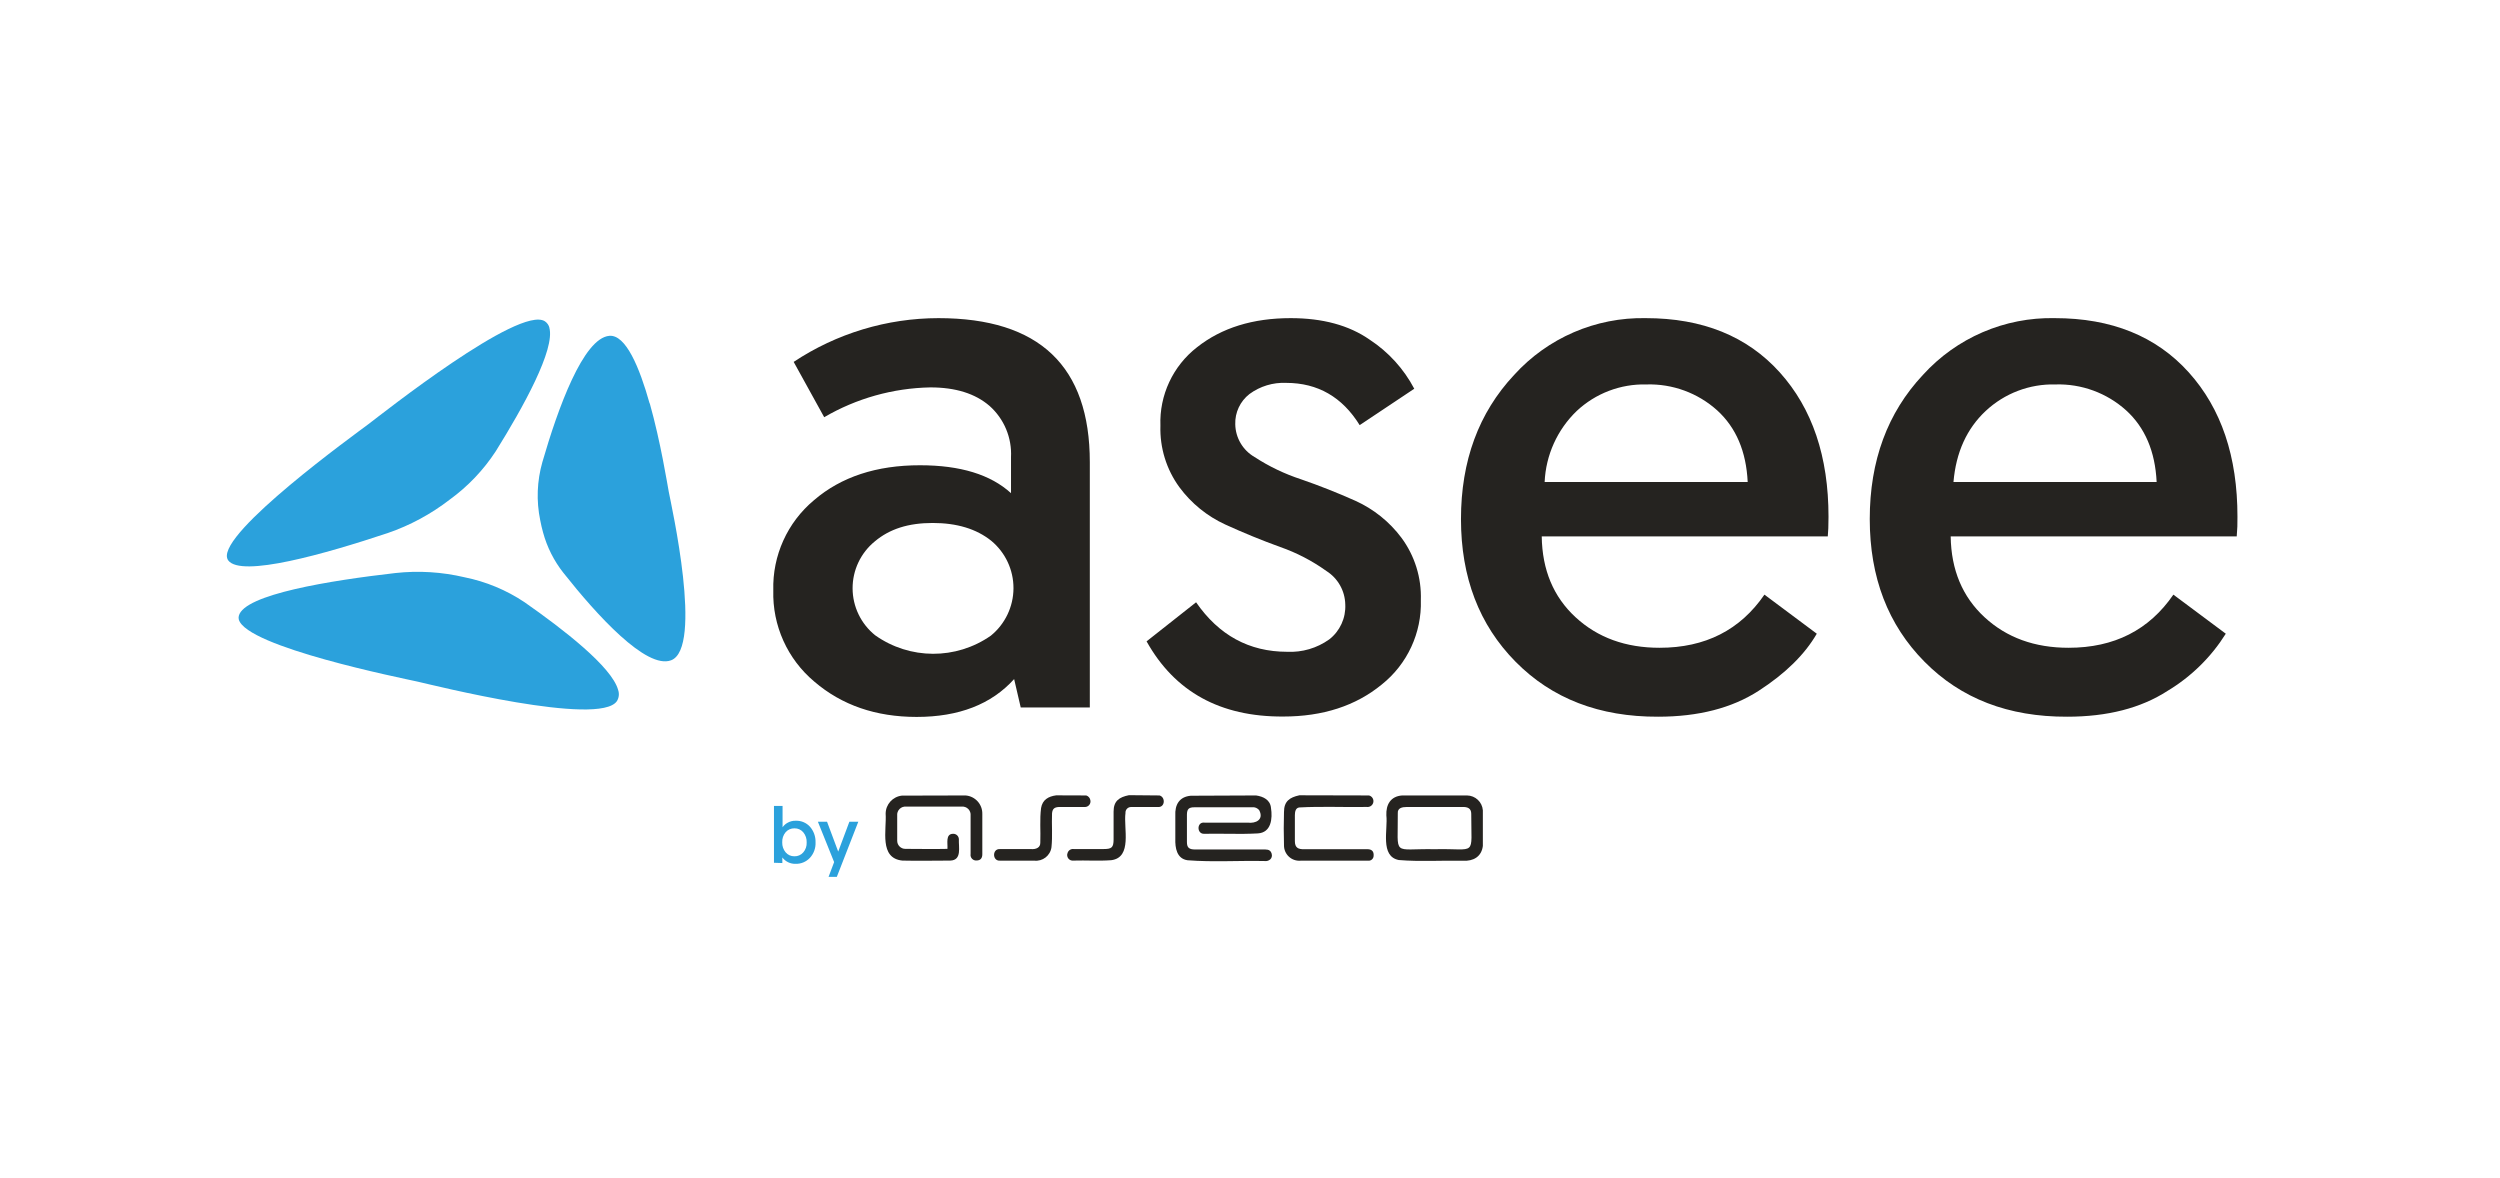
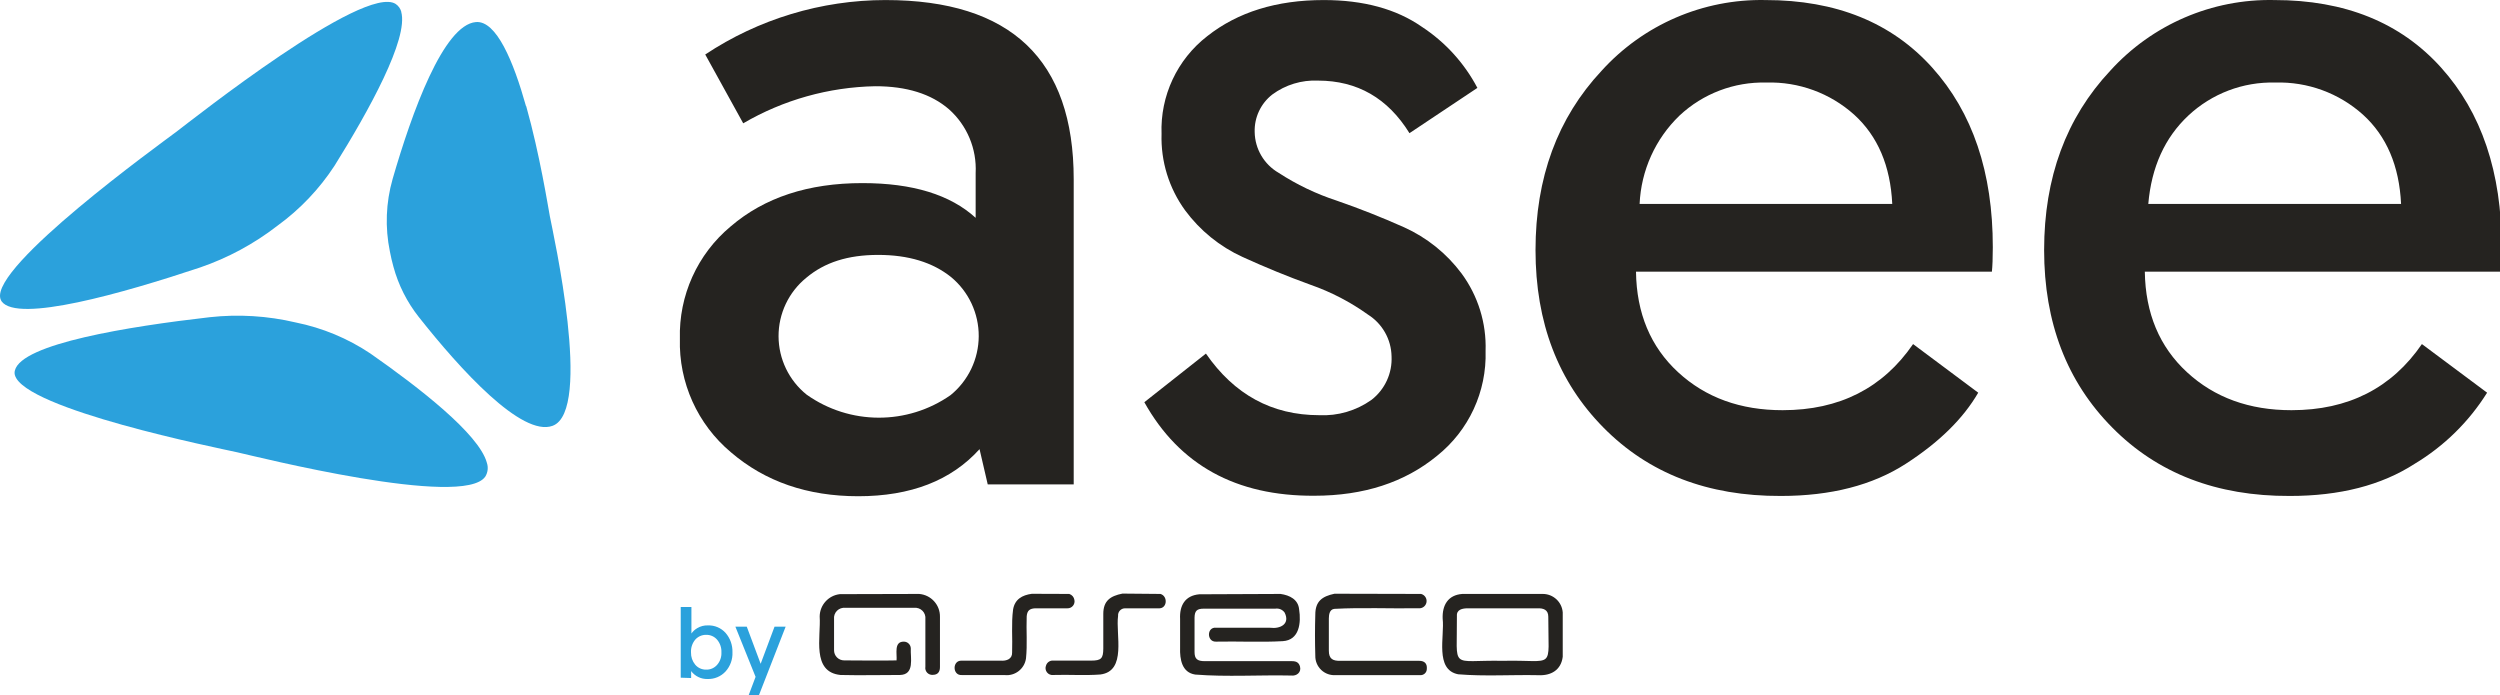
- <svg xmlns="http://www.w3.org/2000/svg" viewBox="0 0 447.92 211.03">
-   <defs>
-     <style>.cls-1{fill:#2ba1dc;}.cls-2{fill:#252320;}</style>
-   </defs>
-   <g id="full_color" data-name="full color">
-     <path class="cls-1" d="M116.39,72.28c-1.81-6.46-4.27-12.36-7.21-12.11-4.68.39-9.24,13.06-12,22.61a21.88,21.88,0,0,0-.39,10.43q.21,1.11.51,2.19a20.21,20.21,0,0,0,3.65,7.24c6,7.59,14.84,17.3,19.27,15.67,5.81-2.14.06-27.77-.4-30.2-.24-1.26-1.44-8.87-3.4-15.83" />
-     <path class="cls-1" d="M98.45,58.75a2,2,0,0,0-.83-1.19C93.05,54.65,68.4,74.19,66,76s-26.64,19.28-25.3,24a1.38,1.38,0,0,0,.18.39c2.28,3.15,17.42-1.16,28.58-4.88a38.65,38.65,0,0,0,11.12-6,32.87,32.87,0,0,0,8.25-8.67c4.9-7.86,10.68-18.27,9.59-22.15" />
-     <path class="cls-1" d="M110.74,123.58c-1.16-4.11-9.75-10.79-16.77-15.69a30,30,0,0,0-10.73-4.46,36.57,36.57,0,0,0-12.4-.76c-11.61,1.33-27.1,3.81-28.05,7.67a1.27,1.27,0,0,0,0,.67c1.38,4.91,29.27,10.5,32,11.11s32.6,8.12,35.74,3.5a2.34,2.34,0,0,0,.22-2" />
-     <path class="cls-2" d="M138.55,105.78a20.32,20.32,0,0,1,7.3-16.17q7.29-6.26,19-6.25,10.81,0,16.29,5V81.92a11.52,11.52,0,0,0-3.84-9.19q-3.85-3.33-10.63-3.32a39.14,39.14,0,0,0-19,5.34l-5.47-9.91A47,47,0,0,1,168.14,57q27.12,0,27.12,25.81v43.94H182.88l-1.18-5.08q-6.12,6.78-17.47,6.78-10.95,0-18.32-6.32A20.57,20.57,0,0,1,138.55,105.78ZM156.74,97a10.82,10.82,0,0,0,.06,16.82,18,18,0,0,0,20.73.07,11,11,0,0,0,.07-17c-2.66-2.13-6.15-3.19-10.5-3.19S159.39,94.77,156.74,97Z" />
-     <path class="cls-2" d="M205.43,114.91l8.87-7q6.12,8.86,16.3,8.87a12,12,0,0,0,7.56-2.22,7.47,7.47,0,0,0,2.87-6.26,7.26,7.26,0,0,0-3.39-6A32.73,32.73,0,0,0,229.36,98q-4.89-1.77-9.78-4a21.27,21.27,0,0,1-8.28-6.72,17.75,17.75,0,0,1-3.39-11,17,17,0,0,1,6.58-14.08Q221.08,57,231.25,57q8.61,0,14.14,3.85a23.71,23.71,0,0,1,8,8.8l-9.78,6.52q-4.68-7.56-13.16-7.57a10.32,10.32,0,0,0-6.59,2,6.59,6.59,0,0,0-2.54,5.42,6.91,6.91,0,0,0,3.45,5.86,35.47,35.47,0,0,0,8.35,4q4.89,1.69,9.71,3.84a21.21,21.21,0,0,1,8.28,6.65,17.8,17.8,0,0,1,3.46,11.15,18.61,18.61,0,0,1-7,15.12q-7,5.74-17.67,5.74Q213,128.47,205.43,114.91Z" />
-     <path class="cls-2" d="M271.54,118.56q-9.78-9.9-9.78-25.55t9.51-25.82A31,31,0,0,1,294.87,57q15.25,0,24,9.71t8.74,25.88c0,1.57-.05,2.74-.13,3.52H276.23q.12,9,6.06,14.48t15.06,5.47q12.25,0,18.78-9.52l9.38,7q-3.25,5.61-10.43,10.24t-18,4.63Q281.31,128.47,271.54,118.56Zm5.21-32.2h36.38q-.39-8.22-5.48-12.85A18.12,18.12,0,0,0,295,68.88a17.63,17.63,0,0,0-12.51,4.76A18.81,18.81,0,0,0,276.75,86.36Z" />
-     <path class="cls-2" d="M344.81,118.56Q335,108.66,335,93t9.52-25.82A31,31,0,0,1,368.15,57q15.25,0,24,9.71t8.73,25.88a33.78,33.78,0,0,1-.13,3.52H349.5q.13,9,6.07,14.48t15.06,5.47q12.24,0,18.77-9.52l9.39,7a31.34,31.34,0,0,1-10.43,10.24q-7.17,4.64-18,4.63Q354.6,128.47,344.81,118.56ZM350,86.36H386.4q-.39-8.22-5.48-12.85a18.08,18.08,0,0,0-12.64-4.63,17.64,17.64,0,0,0-12.52,4.76Q350.68,78.41,350,86.36Z" />
-     <path class="cls-2" d="M225.05,142.52c1.32.19,2.54.8,2.67,2.23.3,1.91.05,4.43-2.36,4.57-3.2.18-6.41,0-9.61.07-1.36.06-1.36-2.19.06-2h7.73c1.47.19,2.92-.54,2.09-2.19a1.38,1.38,0,0,0-1.33-.56H214c-1,0-1.32.31-1.34,1.29,0,1.64,0,3.29,0,4.94,0,1,.38,1.33,1.48,1.33H226.7c.68,0,1,.25,1.15.79.21.82-.49,1.38-1.28,1.28-4.59-.1-9.23.22-13.81-.14-1.93-.29-2.23-2.21-2.18-3.85,0-1.38,0-2.77,0-4.15-.1-1.94.71-3.38,2.77-3.56Z" />
-     <path class="cls-2" d="M173,142.52a3.25,3.25,0,0,1,3,3.31c0,2.41,0,4.82,0,7.23,0,.73-.36,1.1-1,1.11A1,1,0,0,1,173.9,153c0-2.28,0-4.57,0-6.85a1.47,1.47,0,0,0-1.62-1.63h-9.91a1.47,1.47,0,0,0-1.62,1.62c0,1.49,0,3,0,4.48a1.45,1.45,0,0,0,1.45,1.47c2.52,0,5,.06,7.55,0,.09-.94-.41-2.72,1.05-2.7a1,1,0,0,1,1,.95c-.07,1.42.59,3.79-1.55,3.85-2.86,0-5.72.07-8.57,0-4.21-.42-2.8-5.5-3-8.42a3.27,3.27,0,0,1,2.91-3.22Z" />
-     <path class="cls-2" d="M265.68,151.57c-.24,1.92-1.7,2.75-3.54,2.65-3.83-.08-7.7.19-11.52-.13-3.4-.66-1.93-5.49-2.23-8-.08-1.94.76-3.42,2.83-3.57h11.62a2.88,2.88,0,0,1,2.84,2.66Zm-8.61.58h0c7.64-.18,6.51,1.52,6.53-6.35,0-1-.7-1.25-1.59-1.21H252c-.76,0-1.62.17-1.56,1.1C250.5,153.64,249.31,152,257.07,152.15Z" />
-     <path class="cls-2" d="M245.28,142.52a1.05,1.05,0,0,1-.39,2.06c-4,.07-8.09-.13-12.11.09-.68.09-.77.81-.78,1.38v4.65c0,1.18.58,1.48,1.67,1.45H245c.79,0,1.17.41,1.11,1.16a.9.9,0,0,1-1,.9H233a2.74,2.74,0,0,1-2.95-2.79q-.09-3,0-5.93c0-1.93,1-2.62,2.76-3Z" />
-     <path class="cls-2" d="M207.75,142.52c1.11.31,1,2.18-.3,2.07-1.6,0-3.2,0-4.8,0a1,1,0,0,0-1,1.09c-.37,2.68,1.28,7.95-2.55,8.44-2.24.17-4.51,0-6.76.07a1,1,0,0,1-1.06-1.38,1,1,0,0,1,1.06-.69h5.43c1.44,0,1.74-.3,1.75-1.72,0-1.66,0-3.32,0-5,0-1.89,1-2.58,2.76-2.93Z" />
-     <path class="cls-2" d="M194.62,142.52a1.07,1.07,0,0,1,.74.86,1,1,0,0,1-1,1.21c-1.56,0-3.12,0-4.68,0-.8.05-1.12.36-1.19,1.15-.08,2,.11,4.05-.1,6.06a2.8,2.8,0,0,1-3.1,2.4c-2,0-4.09,0-6.14,0-1.38.09-1.4-2.16,0-2.07h5.6c.83.06,1.68-.23,1.64-1.19.08-2.06-.13-4.14.14-6.18.25-1.47,1.3-2.07,2.7-2.26Z" />
-     <path class="cls-1" d="M138.67,154.58V144.4h1.54v3.82a2.62,2.62,0,0,1,.85-.78,2.8,2.8,0,0,1,1.53-.39,3.27,3.27,0,0,1,2.53,1.07,4.07,4.07,0,0,1,1,2.8,3.86,3.86,0,0,1-1,2.77,3.37,3.37,0,0,1-2.58,1.08,2.85,2.85,0,0,1-2.37-1.14v1Zm1.48-3.64a2.66,2.66,0,0,0,.6,1.76,2,2,0,0,0,1.58.72,2,2,0,0,0,1.58-.69,2.52,2.52,0,0,0,.62-1.79,2.65,2.65,0,0,0-.61-1.82,2,2,0,0,0-1.57-.71,2.05,2.05,0,0,0-1.58.68A2.65,2.65,0,0,0,140.15,150.94Z" />
-     <path class="cls-1" d="M149.93,157.11h-1.48l1-2.65-2.91-7.23h1.64l2,5.35,2-5.35h1.6Z" />
+ <svg xmlns="http://www.w3.org/2000/svg" width="360" height="100">
+   <g>
+     <g>
+       <g data-name="full color" id="svg_1">
+         <path fill="#2ba1dc" d="m75.744,15.287c-1.81,-6.46 -4.27,-12.36 -7.21,-12.11c-4.68,0.39 -9.24,13.06 -12,22.61a21.88,21.88 0 0 0 -0.39,10.43q0.21,1.11 0.51,2.19a20.21,20.21 0 0 0 3.65,7.24c6,7.59 14.84,17.3 19.27,15.67c5.81,-2.14 0.06,-27.77 -0.4,-30.2c-0.24,-1.26 -1.44,-8.87 -3.4,-15.83" class="cls-1" />
+         <path fill="#2ba1dc" d="m57.804,1.757a2,2 0 0 0 -0.83,-1.19c-4.57,-2.91 -29.22,16.63 -31.62,18.44s-26.64,19.28 -25.3,24a1.38,1.38 0 0 0 0.18,0.39c2.28,3.15 17.42,-1.16 28.58,-4.88a38.65,38.65 0 0 0 11.12,-6a32.87,32.87 0 0 0 8.25,-8.67c4.9,-7.86 10.68,-18.27 9.59,-22.15" class="cls-1" />
+         <path fill="#2ba1dc" d="m70.094,66.587c-1.16,-4.11 -9.75,-10.79 -16.77,-15.69a30,30 0 0 0 -10.73,-4.46a36.57,36.57 0 0 0 -12.4,-0.76c-11.61,1.33 -27.1,3.81 -28.05,7.67a1.27,1.27 0 0 0 0,0.67c1.38,4.91 29.27,10.5 32,11.11s32.6,8.12 35.74,3.5a2.34,2.34 0 0 0 0.22,-2" class="cls-1" />
+         <path fill="#252320" d="m97.904,48.787a20.32,20.32 0 0 1 7.3,-16.17q7.29,-6.26 19,-6.25q10.81,0 16.29,5l0,-6.44a11.52,11.52 0 0 0 -3.84,-9.19q-3.85,-3.33 -10.63,-3.32a39.14,39.14 0 0 0 -19,5.34l-5.47,-9.91a47,47 0 0 1 25.94,-7.84q27.12,0 27.12,25.81l0,43.94l-12.38,0l-1.18,-5.08q-6.12,6.78 -17.47,6.78q-10.95,0 -18.32,-6.32a20.57,20.57 0 0 1 -7.36,-16.35zm18.19,-8.78a10.82,10.82 0 0 0 0.06,16.82a18,18 0 0 0 20.73,0.07a11,11 0 0 0 0.07,-17c-2.66,-2.13 -6.15,-3.19 -10.5,-3.19s-7.71,1.07 -10.36,3.3z" class="cls-2" />
+         <path fill="#252320" d="m164.784,57.917l8.87,-7q6.12,8.86 16.3,8.87a12,12 0 0 0 7.56,-2.22a7.47,7.47 0 0 0 2.87,-6.26a7.26,7.26 0 0 0 -3.39,-6a32.73,32.73 0 0 0 -8.28,-4.3q-4.89,-1.77 -9.78,-4a21.27,21.27 0 0 1 -8.28,-6.72a17.75,17.75 0 0 1 -3.39,-11a17,17 0 0 1 6.58,-14.08q6.59,-5.2 16.76,-5.2q8.61,0 14.14,3.85a23.71,23.71 0 0 1 8,8.8l-9.78,6.52q-4.68,-7.56 -13.16,-7.57a10.32,10.32 0 0 0 -6.59,2a6.59,6.59 0 0 0 -2.54,5.42a6.91,6.91 0 0 0 3.45,5.86a35.47,35.47 0 0 0 8.35,4q4.89,1.69 9.71,3.84a21.21,21.21 0 0 1 8.28,6.65a17.8,17.8 0 0 1 3.46,11.15a18.61,18.61 0 0 1 -7,15.12q-7,5.74 -17.67,5.74q-16.9,0.09 -24.47,-13.47z" class="cls-2" />
+         <path fill="#252320" d="m230.894,61.567q-9.78,-9.9 -9.78,-25.55t9.51,-25.82a31,31 0 0 1 23.6,-10.19q15.25,0 24,9.71t8.74,25.88c0,1.57 -0.05,2.74 -0.13,3.52l-51.25,0q0.12,9 6.06,14.48t15.06,5.47q12.25,0 18.78,-9.52l9.38,7q-3.25,5.61 -10.43,10.24t-18,4.63q-15.77,0.06 -25.54,-9.85zm5.21,-32.2l36.38,0q-0.39,-8.22 -5.48,-12.85a18.12,18.12 0 0 0 -12.65,-4.63a17.63,17.63 0 0 0 -12.51,4.76a18.81,18.81 0 0 0 -5.74,12.72z" class="cls-2" />
+         <path fill="#252320" d="m304.164,61.567q-9.81,-9.9 -9.81,-25.56t9.52,-25.82a31,31 0 0 1 23.63,-10.18q15.25,0 24,9.71t8.73,25.88a33.78,33.78 0 0 1 -0.13,3.52l-51.25,0q0.13,9 6.07,14.48t15.06,5.47q12.24,0 18.77,-9.52l9.39,7a31.34,31.34 0 0 1 -10.43,10.24q-7.17,4.64 -18,4.63q-15.76,0.06 -25.55,-9.85zm5.19,-32.2l36.4,0q-0.39,-8.22 -5.48,-12.85a18.08,18.08 0 0 0 -12.64,-4.63a17.64,17.64 0 0 0 -12.52,4.76q-5.08,4.77 -5.76,12.72z" class="cls-2" />
+         <path fill="#252320" d="m184.404,85.527c1.32,0.19 2.54,0.8 2.67,2.23c0.3,1.91 0.05,4.43 -2.36,4.57c-3.2,0.18 -6.41,0 -9.61,0.07c-1.36,0.06 -1.36,-2.19 0.06,-2l7.73,0c1.47,0.19 2.92,-0.54 2.09,-2.19a1.38,1.38 0 0 0 -1.33,-0.56l-10.3,0c-1,0 -1.32,0.31 -1.34,1.29c0,1.64 0,3.29 0,4.94c0,1 0.38,1.33 1.48,1.33l12.56,0c0.68,0 1,0.25 1.15,0.79c0.21,0.82 -0.49,1.38 -1.28,1.28c-4.59,-0.1 -9.23,0.22 -13.81,-0.14c-1.93,-0.29 -2.23,-2.21 -2.18,-3.85c0,-1.38 0,-2.77 0,-4.15c-0.1,-1.94 0.71,-3.38 2.77,-3.56l11.7,-0.05z" class="cls-2" />
+         <path fill="#252320" d="m132.354,85.527a3.25,3.25 0 0 1 3,3.31c0,2.41 0,4.82 0,7.23c0,0.73 -0.36,1.1 -1,1.11a1,1 0 0 1 -1.1,-1.17c0,-2.28 0,-4.57 0,-6.85a1.47,1.47 0 0 0 -1.62,-1.63l-9.91,0a1.47,1.47 0 0 0 -1.62,1.62c0,1.49 0,3 0,4.48a1.45,1.45 0 0 0 1.45,1.47c2.52,0 5,0.06 7.55,0c0.09,-0.94 -0.41,-2.72 1.05,-2.7a1,1 0 0 1 1,0.95c-0.07,1.42 0.59,3.79 -1.55,3.85c-2.86,0 -5.72,0.07 -8.57,0c-4.21,-0.42 -2.8,-5.5 -3,-8.42a3.27,3.27 0 0 1 2.91,-3.22l11.41,-0.03z" class="cls-2" />
+         <path fill="#252320" d="m225.034,94.577c-0.24,1.92 -1.7,2.75 -3.54,2.65c-3.83,-0.08 -7.7,0.19 -11.52,-0.13c-3.4,-0.66 -1.93,-5.49 -2.23,-8c-0.08,-1.94 0.76,-3.42 2.83,-3.57l11.62,0a2.88,2.88 0 0 1 2.84,2.66l0,6.39zm-8.61,0.58l0,0c7.64,-0.18 6.51,1.52 6.53,-6.35c0,-1 -0.7,-1.25 -1.59,-1.21l-10.01,0c-0.76,0 -1.62,0.17 -1.56,1.1c0.06,7.95 -1.13,6.31 6.63,6.46z" class="cls-2" />
+         <path fill="#252320" d="m204.634,85.527a1.05,1.05 0 0 1 -0.39,2.06c-4,0.07 -8.09,-0.13 -12.11,0.09c-0.68,0.09 -0.77,0.81 -0.78,1.38l0,4.65c0,1.18 0.58,1.48 1.67,1.45l11.33,0c0.79,0 1.17,0.41 1.11,1.16a0.9,0.9 0 0 1 -1,0.9l-12.11,0a2.74,2.74 0 0 1 -2.95,-2.79q-0.09,-3 0,-5.93c0,-1.93 1,-2.62 2.76,-3l12.47,0.03z" class="cls-2" />
+         <path fill="#252320" d="m167.104,85.527c1.11,0.31 1,2.18 -0.3,2.07c-1.6,0 -3.2,0 -4.8,0a1,1 0 0 0 -1,1.09c-0.37,2.68 1.28,7.95 -2.55,8.44c-2.24,0.17 -4.51,0 -6.76,0.07a1,1 0 0 1 -1.06,-1.38a1,1 0 0 1 1.06,-0.69l5.43,0c1.44,0 1.74,-0.3 1.75,-1.72c0,-1.66 0,-3.32 0,-5c0,-1.89 1,-2.58 2.76,-2.93l5.47,0.05z" class="cls-2" />
+         <path fill="#252320" d="m153.974,85.527a1.07,1.07 0 0 1 0.74,0.86a1,1 0 0 1 -1,1.21c-1.56,0 -3.12,0 -4.68,0c-0.8,0.05 -1.12,0.36 -1.19,1.15c-0.08,2 0.11,4.05 -0.1,6.06a2.8,2.8 0 0 1 -3.1,2.4c-2,0 -4.09,0 -6.14,0c-1.38,0.09 -1.4,-2.16 0,-2.07l5.6,0c0.83,0.06 1.68,-0.23 1.64,-1.19c0.08,-2.06 -0.13,-4.14 0.14,-6.18c0.25,-1.47 1.3,-2.07 2.7,-2.26l5.39,0.02z" class="cls-2" />
+         <path fill="#2ba1dc" d="m98.024,97.587l0,-10.18l1.54,0l0,3.82a2.62,2.62 0 0 1 0.85,-0.78a2.8,2.8 0 0 1 1.53,-0.39a3.27,3.27 0 0 1 2.53,1.07a4.07,4.07 0 0 1 1,2.8a3.86,3.86 0 0 1 -1,2.77a3.37,3.37 0 0 1 -2.58,1.08a2.85,2.85 0 0 1 -2.37,-1.14l0,1l-1.5,-0.05zm1.48,-3.64a2.66,2.66 0 0 0 0.6,1.76a2,2 0 0 0 1.58,0.72a2,2 0 0 0 1.58,-0.69a2.52,2.52 0 0 0 0.62,-1.79a2.65,2.65 0 0 0 -0.61,-1.82a2,2 0 0 0 -1.57,-0.71a2.05,2.05 0 0 0 -1.58,0.68a2.65,2.65 0 0 0 -0.62,1.85z" class="cls-1" />
+         <path fill="#2ba1dc" d="m109.284,100.117l-1.48,0l1,-2.65l-2.91,-7.23l1.64,0l2,5.35l2,-5.35l1.6,0l-3.85,9.88z" class="cls-1" />
+       </g>
+     </g>
  </g>
</svg>
